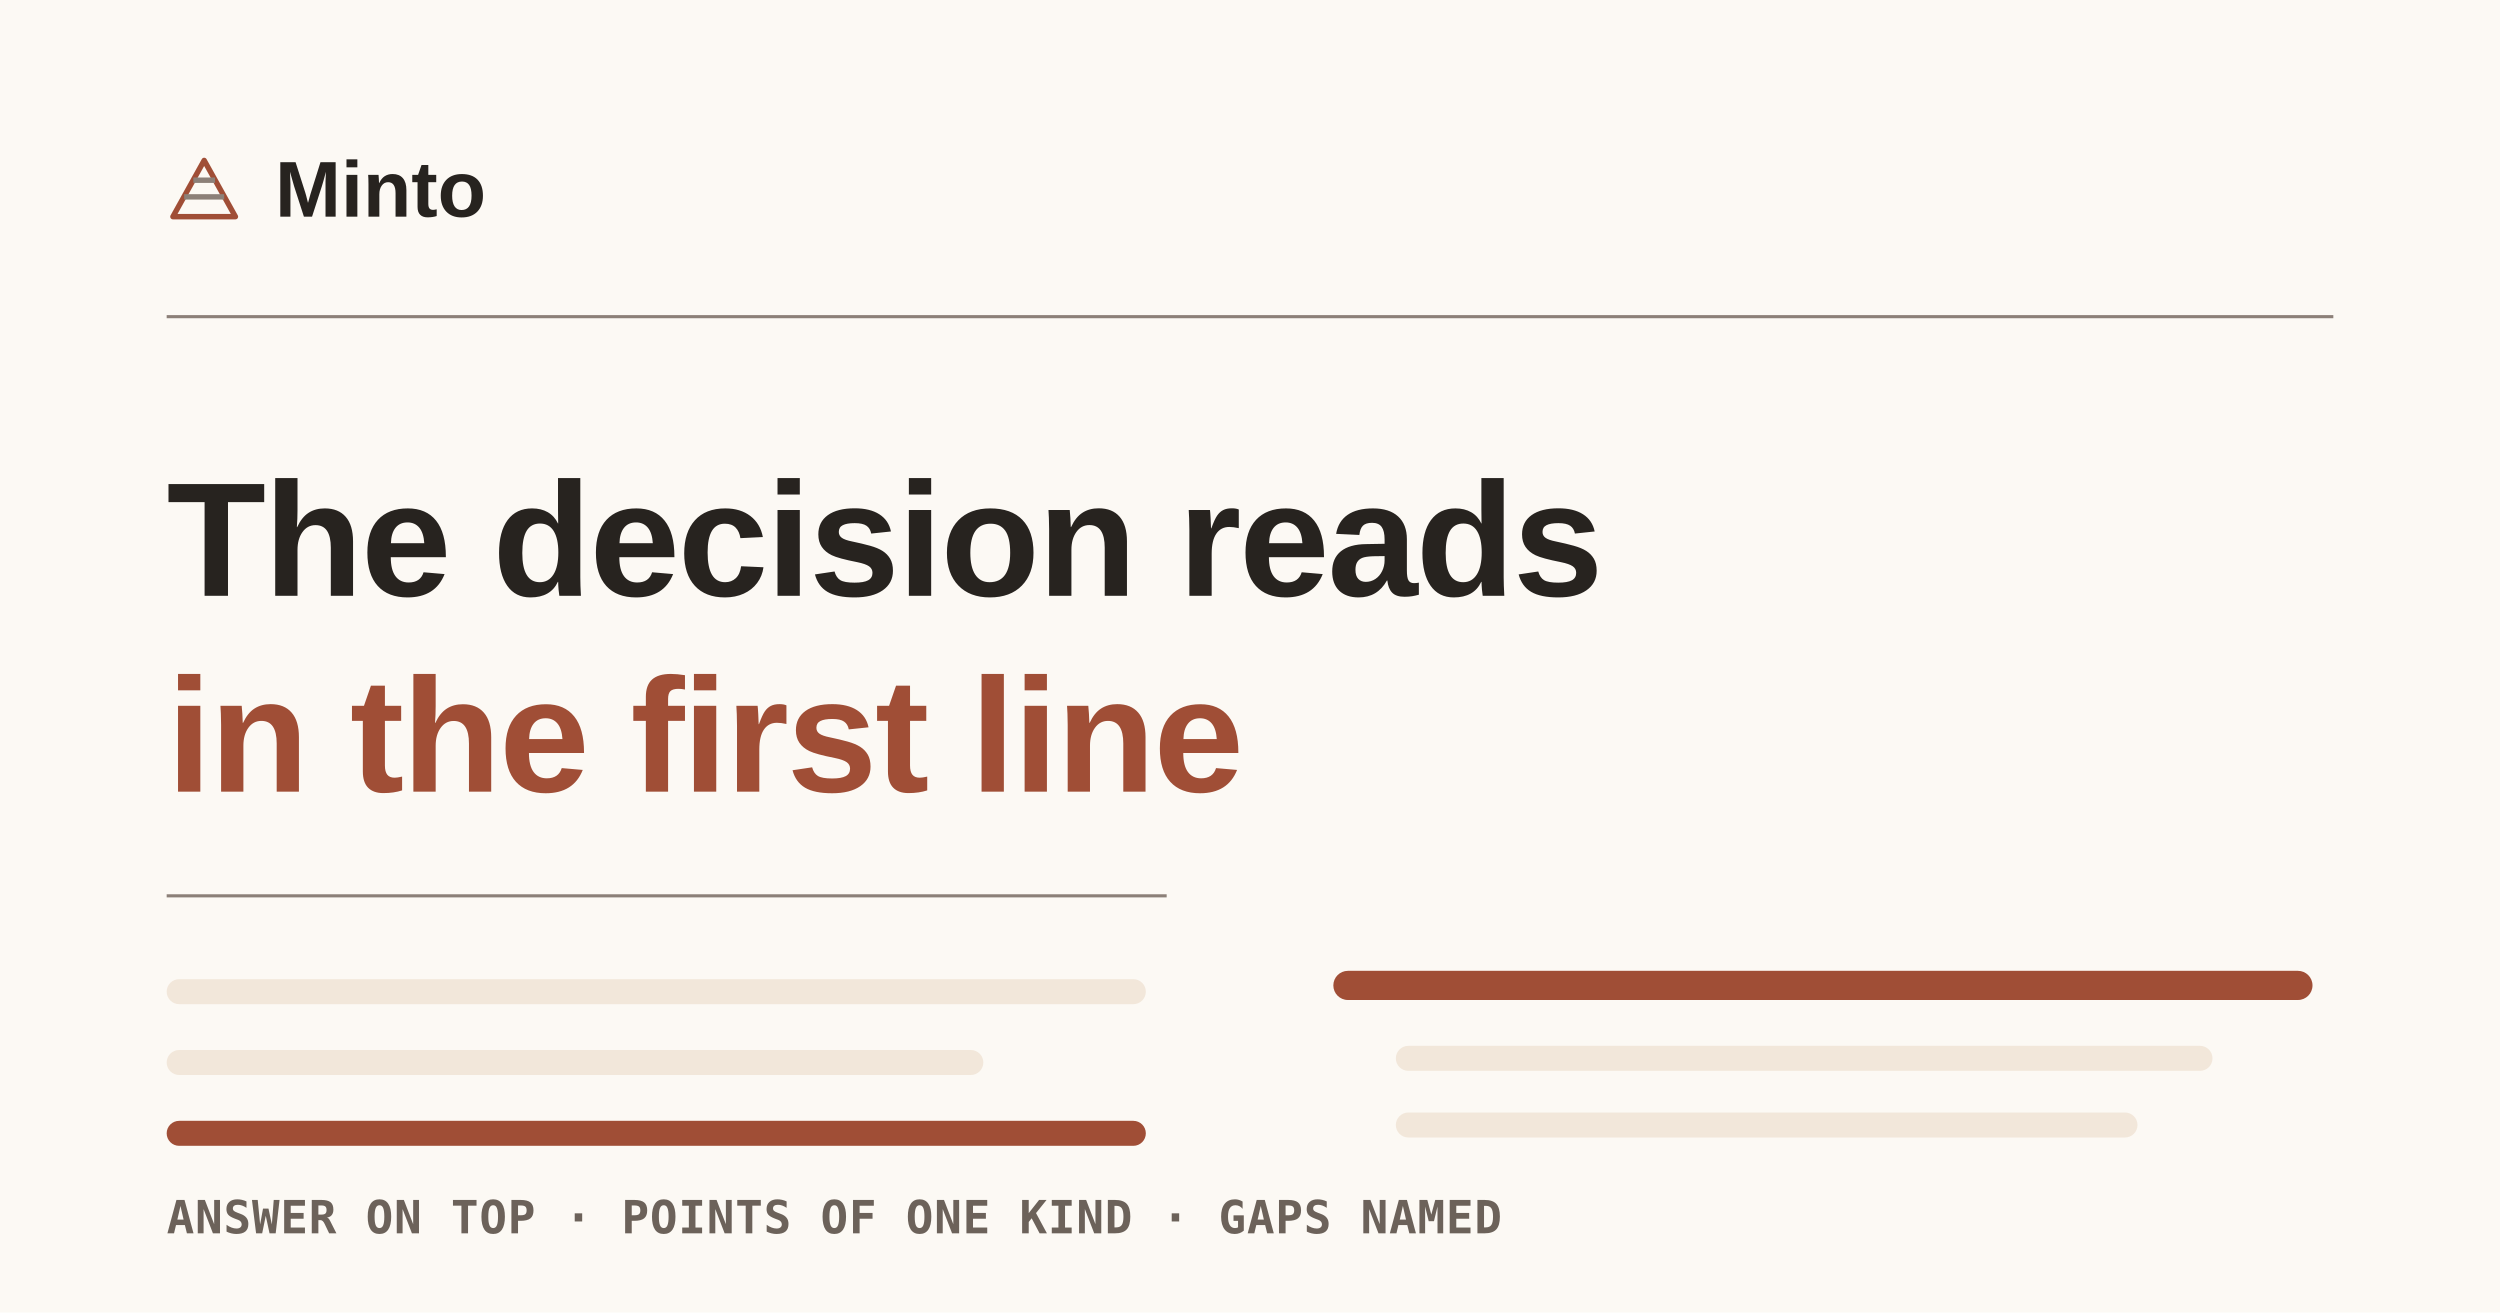
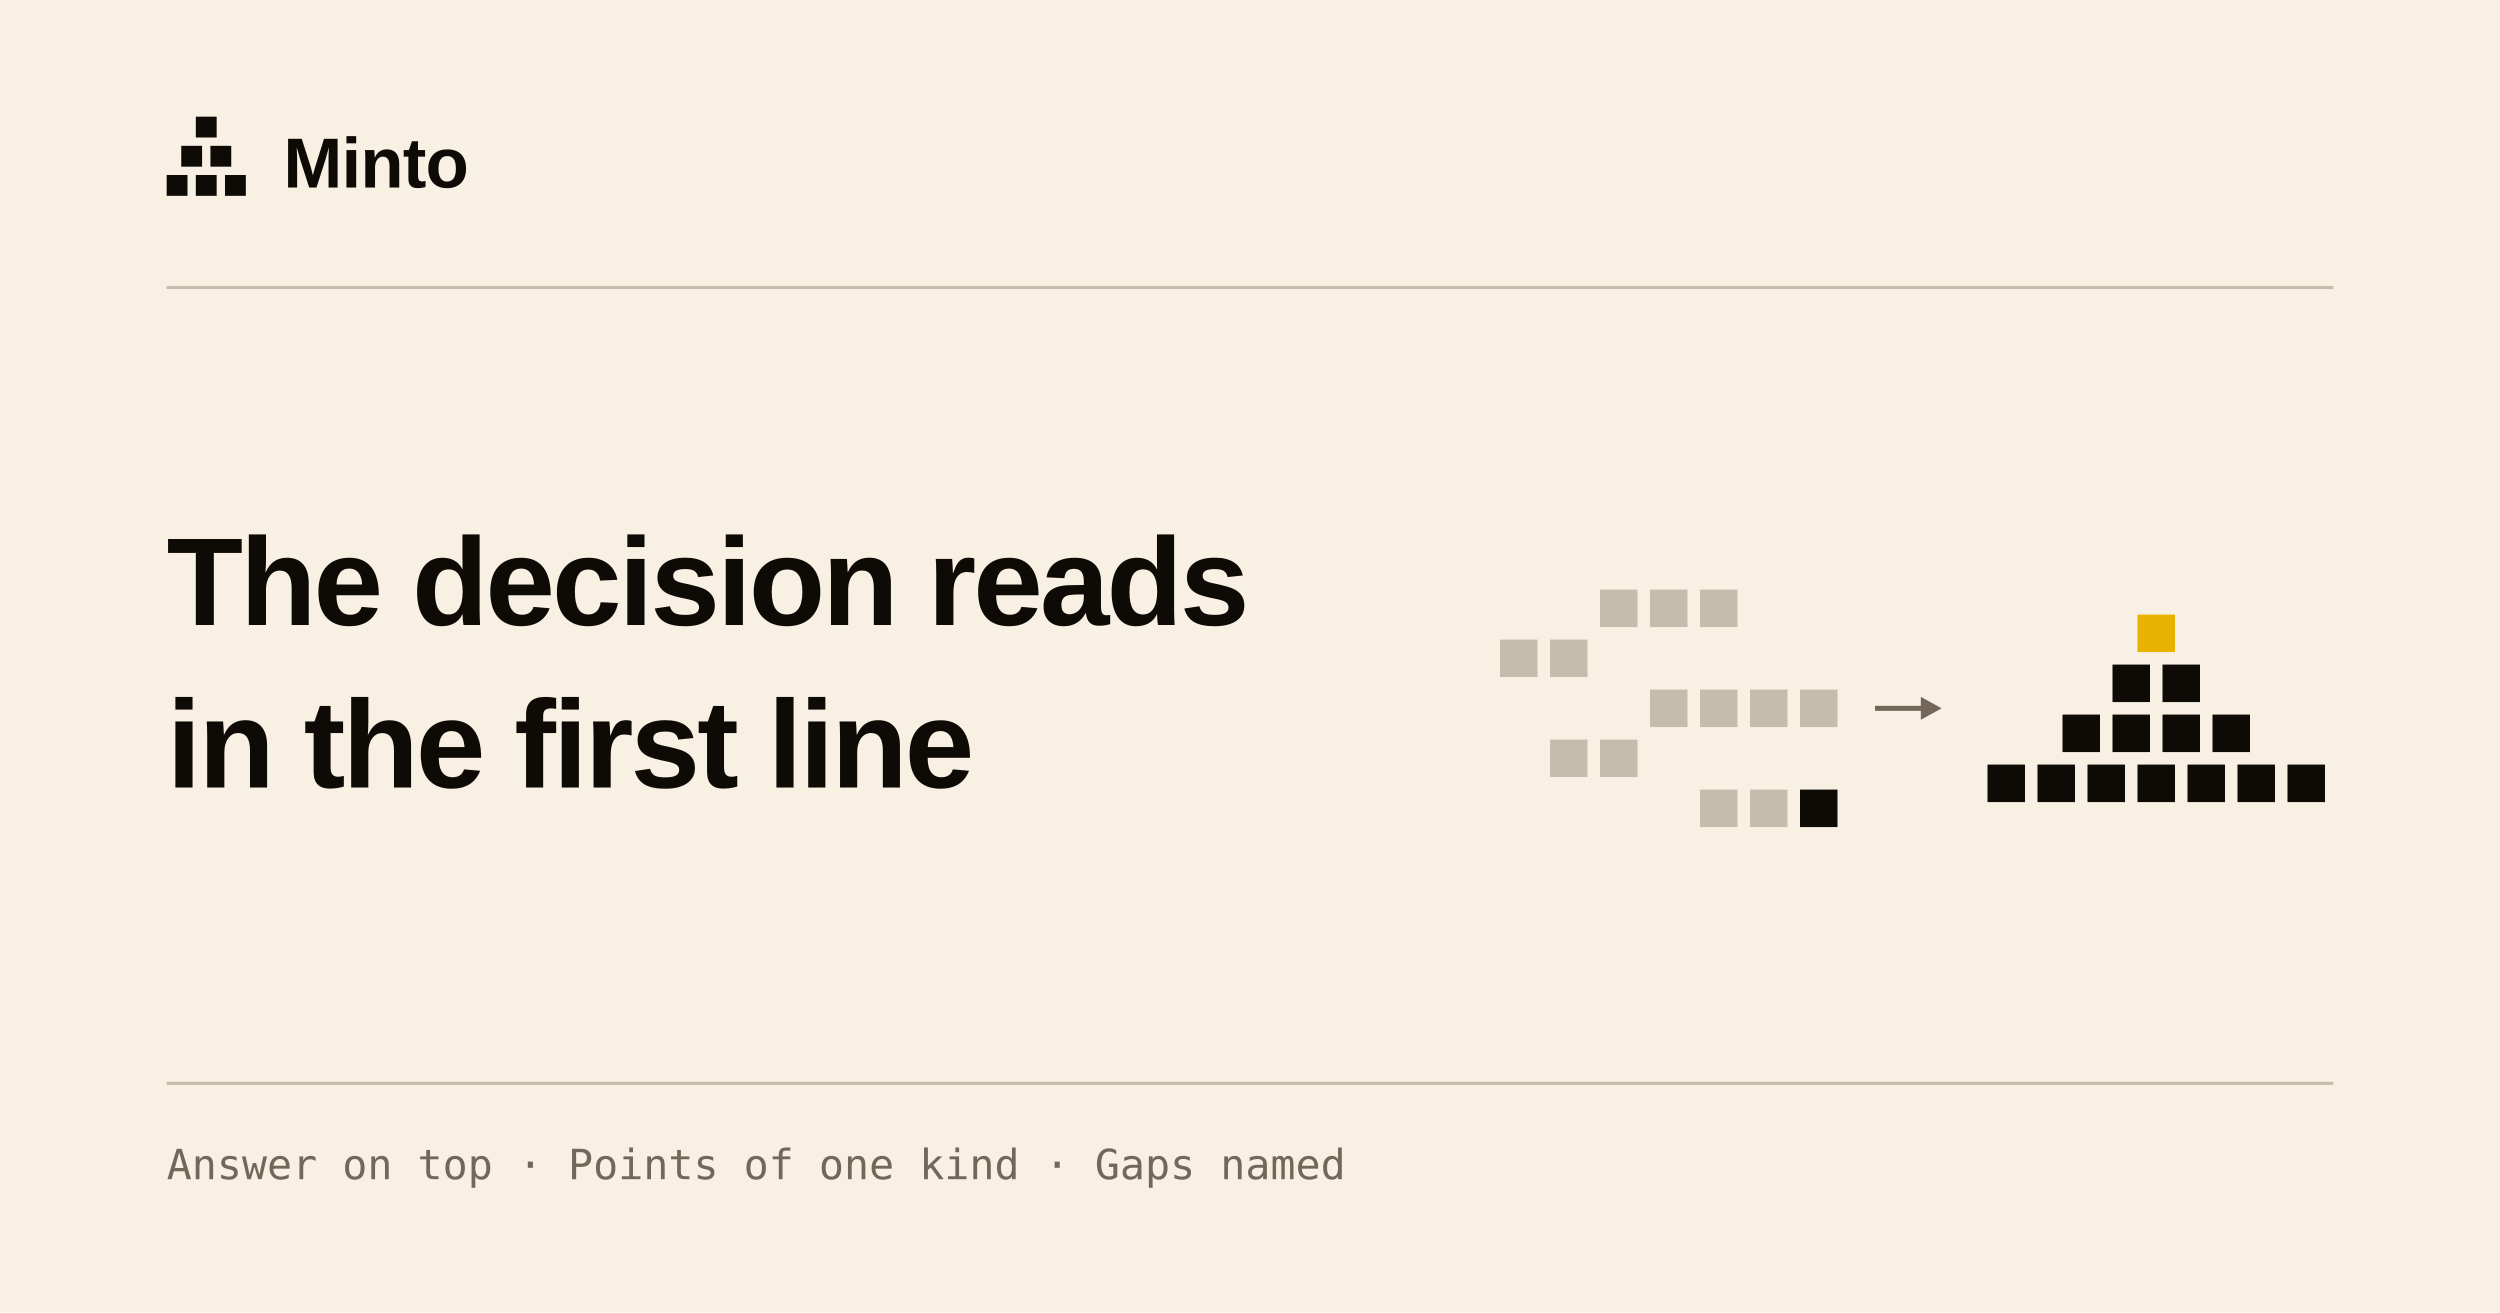
<svg xmlns="http://www.w3.org/2000/svg" width="1200" height="630" viewBox="0 0 1200 630" role="img" aria-labelledby="og-title og-desc">
  <style>
-     @font-face { font-family: "Tektur"; src: url("./fonts/tektur-700-latin.woff2") format("woff2"); font-weight: 700; }
-     @font-face { font-family: "Golos Text"; src: url("./fonts/golos-text-latin.woff2") format("woff2"); font-weight: 400 700; }
-     @font-face { font-family: "JetBrains Mono"; src: url("./fonts/jetbrains-mono-latin.woff2") format("woff2"); font-weight: 500 600; }
-     .paper { fill: #fcf9f4; }
-     .ink { fill: #27231f; }
-     .soft { fill: #6c625a; }
-     .accent { fill: #a04e36; }
-     .rule { stroke: #8c8078; }
-     .terracotta-stroke { stroke: #a04e36; }
-     .sand { fill: #f2e7da; }
-     .display { font-family: "Tektur", "Golos Text", Arial, sans-serif; font-weight: 700; font-size: 78px; letter-spacing: -1px; }
-     .word { font-family: "Golos Text", Arial, sans-serif; font-weight: 700; font-size: 38px; }
-     .label { font-family: "JetBrains Mono", monospace; font-weight: 600; font-size: 22px; letter-spacing: 0.4px; }
+     @font-face { font-family: "Play"; src: url("./fonts/Play-Bold.woff2") format("woff2"); font-weight: 700; }
+     @font-face { font-family: "Golos Text"; src: url("./fonts/GolosText-Bold.woff2") format("woff2"); font-weight: 700; }
+     @font-face { font-family: "JetBrains Mono"; src: url("./fonts/JetBrainsMono-Regular.woff2") format("woff2"); font-weight: 400; }
+     .paper { fill: #f8f1e3; }
+     .ink { fill: #0e0a06; }
+     .weak { fill: #c6bcac; }
+     .ash { fill: #726759; }
+     .mustard { fill: #e9b100; }
+     .line { stroke: #c6bcac; }
+     .display { font-family: "Play", "Golos Text", Arial, sans-serif; font-weight: 700; font-size: 60px; letter-spacing: -1.4px; }
+     .word { font-family: "Play", "Golos Text", Arial, sans-serif; font-weight: 700; font-size: 34px; letter-spacing: -0.4px; }
+     .mono { font-family: "JetBrains Mono", monospace; font-weight: 400; font-size: 20px; }
  </style>
  <rect class="paper" width="1200" height="630" />
-   <g transform="translate(80 74)">
-     <path class="terracotta-stroke" d="M18 3 33 30H3L18 3Z" fill="none" stroke-width="2.6" stroke-linejoin="round" />
-     <path class="rule" d="M8.4 20.5h19.2M12.8 12.5h10.4" fill="none" stroke-width="2.6" />
-     <text class="word ink" x="52" y="30">Minto</text>
+   <g transform="translate(80 56)">
+     <rect class="ink" x="14" width="10" height="10" />
+     <rect class="ink" x="7" y="14" width="10" height="10" />
+     <rect class="ink" x="21" y="14" width="10" height="10" />
+     <rect class="ink" y="28" width="10" height="10" />
+     <rect class="ink" x="14" y="28" width="10" height="10" />
+     <rect class="ink" x="28" y="28" width="10" height="10" />
+     <text class="word ink" x="56" y="34">Minto</text>
  </g>
-   <path class="rule" d="M80 152H1120" stroke-width="1.5" />
-   <text class="display ink" x="80" y="286">The decision reads</text>
-   <text class="display accent" x="80" y="380">in the first line</text>
-   <path class="rule" d="M80 430H560" stroke-width="1.5" />
-   <g transform="translate(80 470)">
-     <rect class="sand" width="470" height="12" rx="6" />
-     <rect class="sand" y="34" width="392" height="12" rx="6" />
-     <rect class="accent" y="68" width="470" height="12" rx="6" />
+   <path class="line" d="M80 138H1120" stroke-width="1.5" />
+   <text class="display ink" x="80" y="300">The decision reads</text>
+   <text class="display ink" x="80" y="378">in the first line</text>
+   <g>
+     <rect class="weak" x="768" y="283" width="18" height="18" />
+     <rect class="weak" x="792" y="283" width="18" height="18" />
+     <rect class="weak" x="816" y="283" width="18" height="18" />
+     <rect class="weak" x="720" y="307" width="18" height="18" />
+     <rect class="weak" x="744" y="307" width="18" height="18" />
+     <rect class="weak" x="792" y="331" width="18" height="18" />
+     <rect class="weak" x="816" y="331" width="18" height="18" />
+     <rect class="weak" x="840" y="331" width="18" height="18" />
+     <rect class="weak" x="864" y="331" width="18" height="18" />
+     <rect class="weak" x="744" y="355" width="18" height="18" />
+     <rect class="weak" x="768" y="355" width="18" height="18" />
+     <rect class="weak" x="816" y="379" width="18" height="18" />
+     <rect class="weak" x="840" y="379" width="18" height="18" />
+     <rect class="ink" x="864" y="379" width="18" height="18" />
  </g>
-   <g transform="translate(640 466)">
-     <rect class="accent" width="470" height="14" rx="7" />
-     <rect class="sand" x="30" y="36" width="392" height="12" rx="6" />
-     <rect class="sand" x="30" y="68" width="356" height="12" rx="6" />
+   <g class="ash" transform="translate(900 333)">
+     <path d="M0 7H23" stroke="#726759" stroke-width="2.4" fill="none" />
+     <path d="M22 1.5 L32 7 L22 12.5 Z" fill="#726759" />
  </g>
-   <text class="label soft" x="80" y="592">ANSWER ON TOP · POINTS OF ONE KIND · GAPS NAMED</text>
+   <g>
+     <rect class="mustard" x="1026" y="295" width="18" height="18" />
+     <rect class="ink" x="1014" y="319" width="18" height="18" />
+     <rect class="ink" x="1038" y="319" width="18" height="18" />
+     <rect class="ink" x="990" y="343" width="18" height="18" />
+     <rect class="ink" x="1014" y="343" width="18" height="18" />
+     <rect class="ink" x="1038" y="343" width="18" height="18" />
+     <rect class="ink" x="1062" y="343" width="18" height="18" />
+     <rect class="ink" x="954" y="367" width="18" height="18" />
+     <rect class="ink" x="978" y="367" width="18" height="18" />
+     <rect class="ink" x="1002" y="367" width="18" height="18" />
+     <rect class="ink" x="1026" y="367" width="18" height="18" />
+     <rect class="ink" x="1050" y="367" width="18" height="18" />
+     <rect class="ink" x="1074" y="367" width="18" height="18" />
+     <rect class="ink" x="1098" y="367" width="18" height="18" />
+   </g>
+   <path class="line" d="M80 520H1120" stroke-width="1.5" />
+   <text class="mono ash" x="80" y="566">Answer on top · Points of one kind · Gaps named</text>
</svg>
